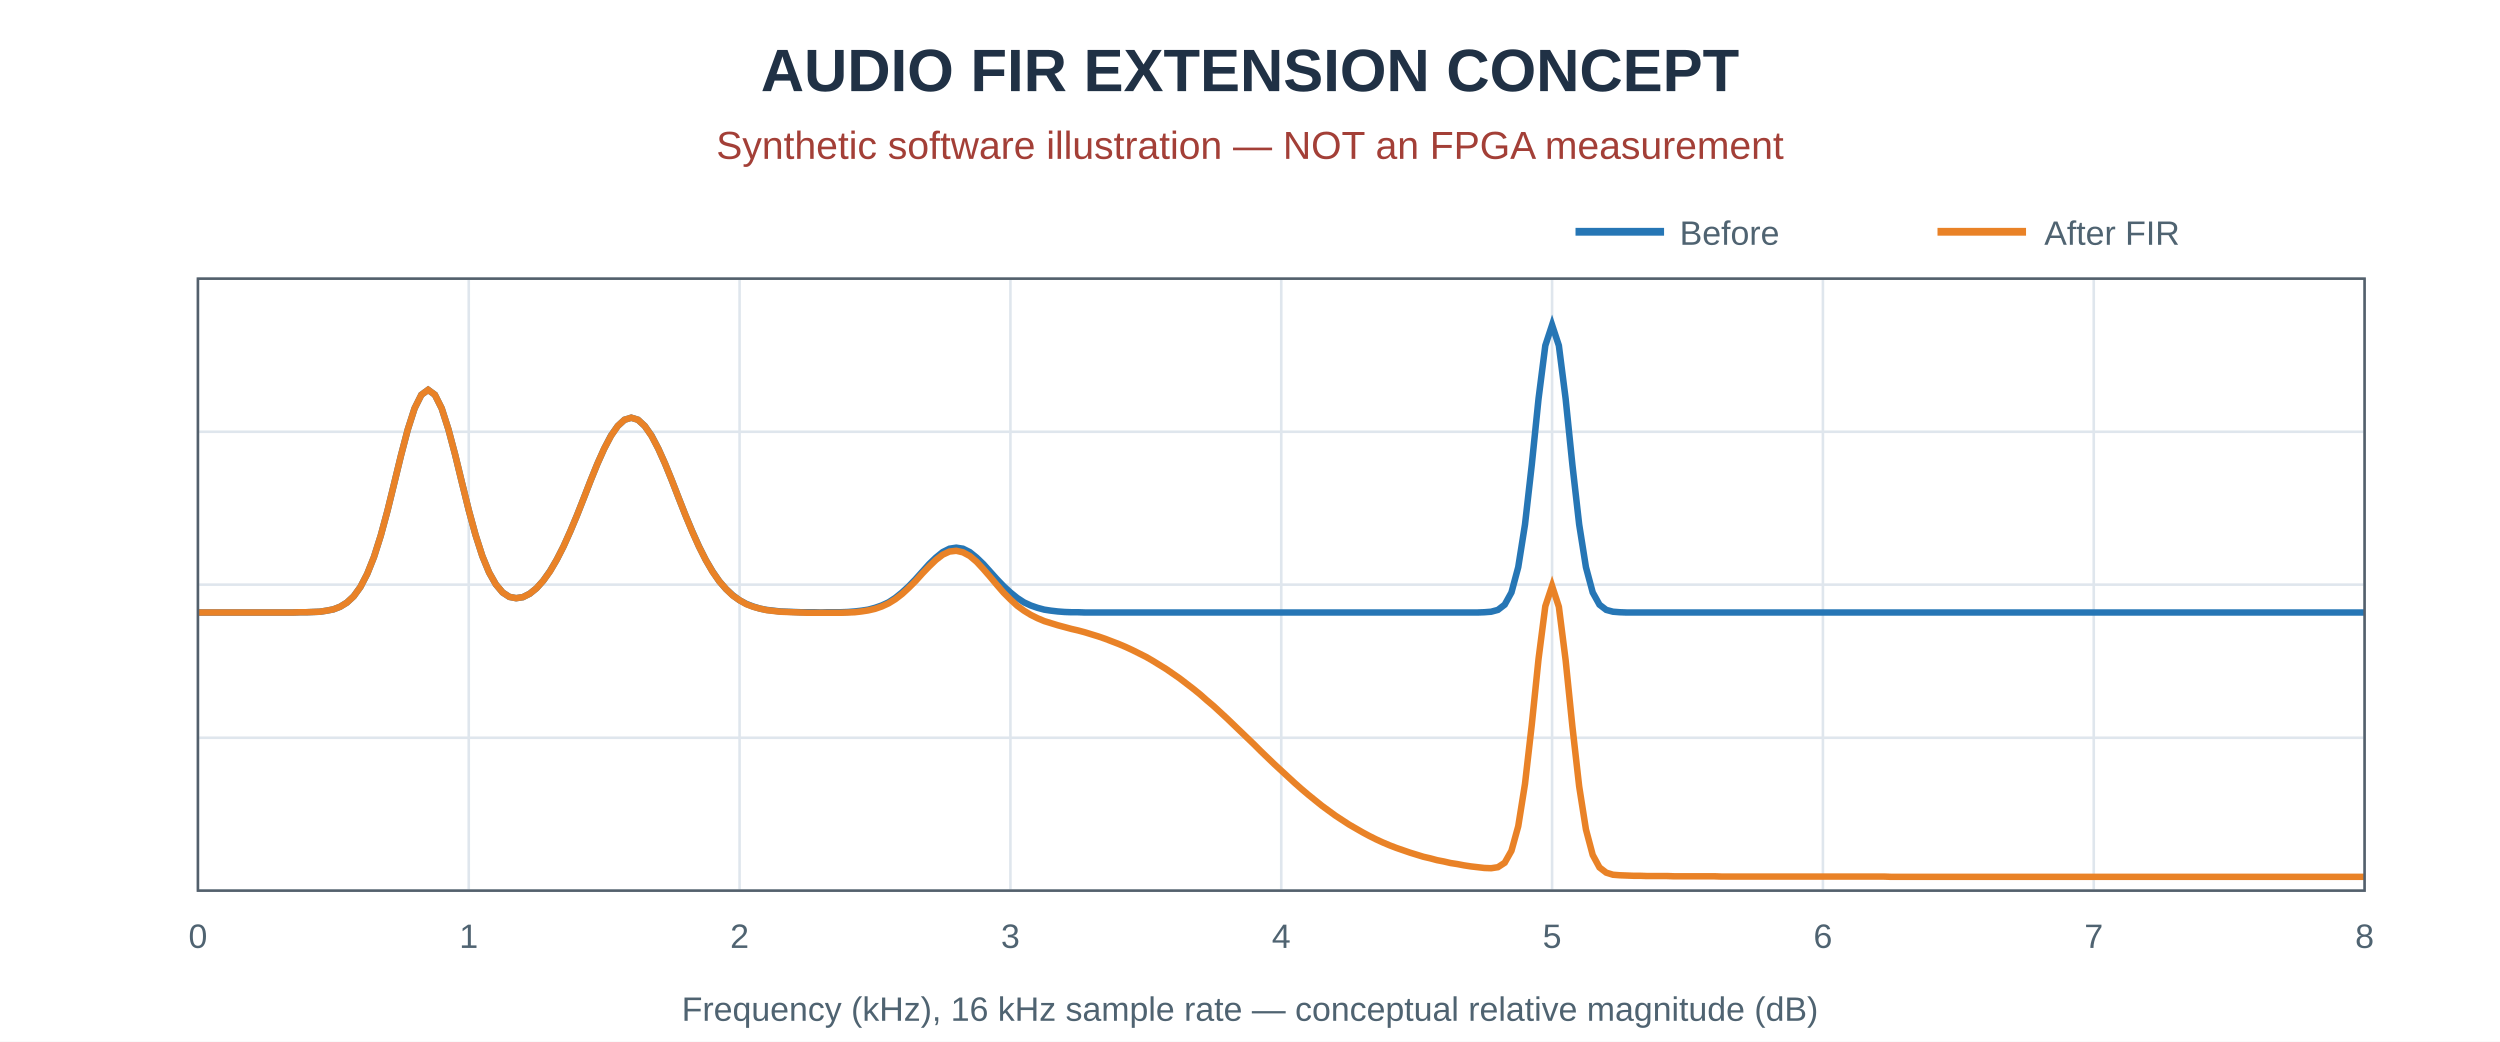
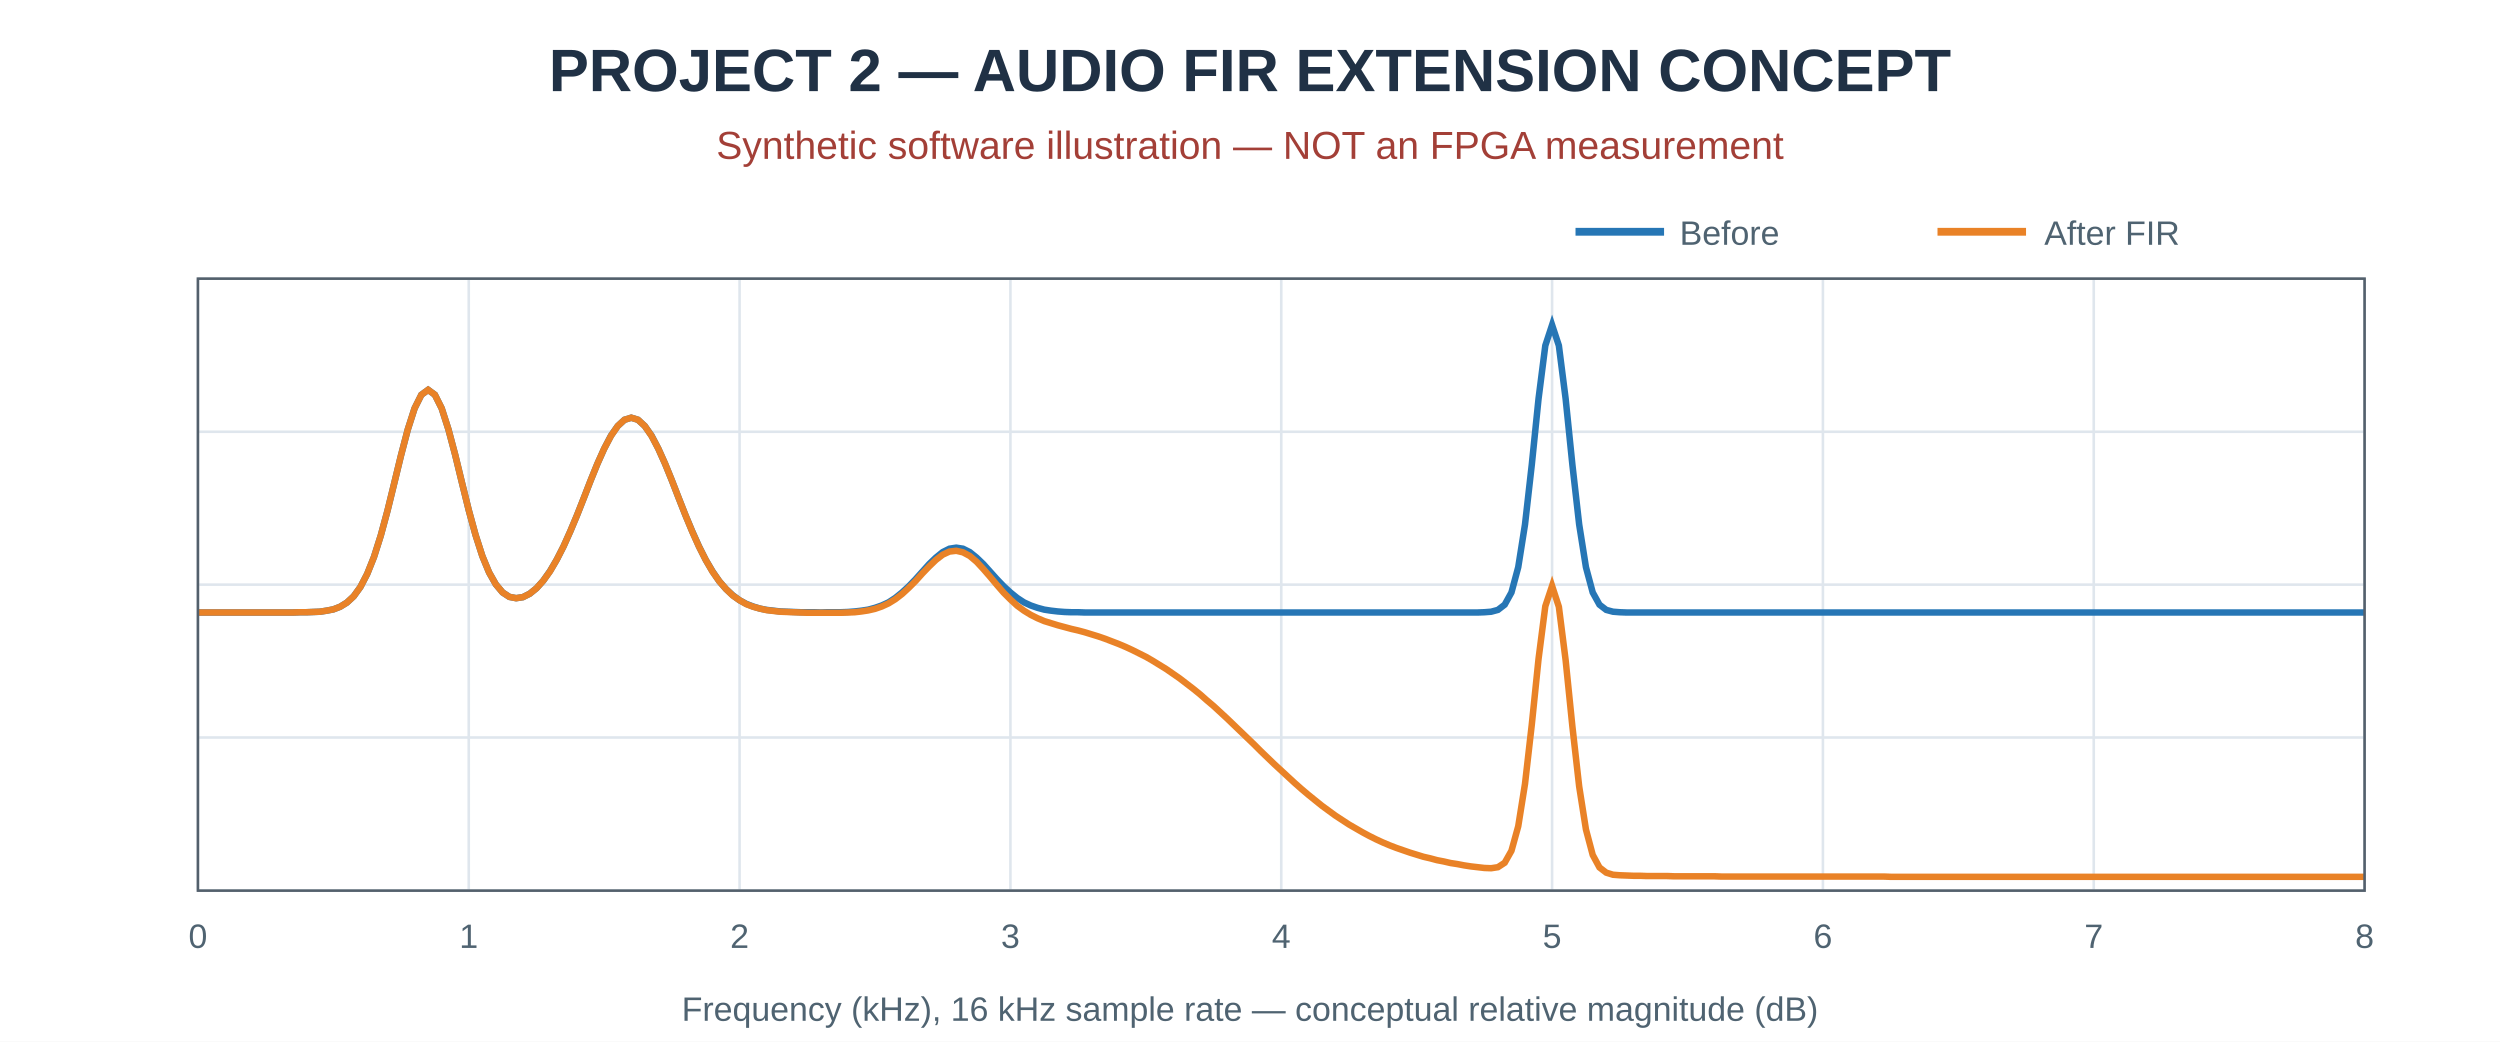
- <svg xmlns="http://www.w3.org/2000/svg" viewBox="0 0 960 400" role="img" aria-label="Illustrative audio input and filtered frequency spectrum">
+ <svg xmlns="http://www.w3.org/2000/svg" viewBox="0 0 960 400" role="img" aria-label="Illustrative audio spectrum and out of band noise filtering">
  <rect width="960" height="400" fill="white" />
  <style>text{font-family:Arial,Helvetica,sans-serif;fill:#203145}.title{font-size:23px;font-weight:bold}.sub{font-size:15px;fill:#a33f37}.axis{font-size:13px;fill:#4f6371}.grid{stroke:#dfe6ed;stroke-width:1}</style>
-   <text x="480" y="35" class="title" text-anchor="middle">AUDIO FIR EXTENSION CONCEPT</text>
+   <text x="480" y="35" class="title" text-anchor="middle">PROJECT 2 — AUDIO FIR EXTENSION CONCEPT</text>
  <text x="480" y="61" class="sub" text-anchor="middle">Synthetic software illustration — NOT an FPGA measurement</text>
  <line class="grid" x1="76" y1="107.0" x2="908" y2="107.0" />
  <line class="grid" x1="76" y1="165.8" x2="908" y2="165.8" />
  <line class="grid" x1="76" y1="224.5" x2="908" y2="224.5" />
-   <line class="grid" x1="76" y1="283.3" x2="908" y2="283.3" />
+   <line class="grid" x1="76" y1="283.2" x2="908" y2="283.2" />
  <line class="grid" x1="76" y1="342.0" x2="908" y2="342.0" />
  <line class="grid" x1="76.0" y1="107" x2="76.0" y2="342" />
  <text x="76.0" y="364" class="axis" text-anchor="middle">0</text>
  <line class="grid" x1="180.0" y1="107" x2="180.0" y2="342" />
  <text x="180.0" y="364" class="axis" text-anchor="middle">1</text>
  <line class="grid" x1="284.0" y1="107" x2="284.0" y2="342" />
  <text x="284.0" y="364" class="axis" text-anchor="middle">2</text>
  <line class="grid" x1="388.0" y1="107" x2="388.0" y2="342" />
  <text x="388.0" y="364" class="axis" text-anchor="middle">3</text>
  <line class="grid" x1="492.0" y1="107" x2="492.0" y2="342" />
  <text x="492.0" y="364" class="axis" text-anchor="middle">4</text>
  <line class="grid" x1="596.0" y1="107" x2="596.0" y2="342" />
  <text x="596.0" y="364" class="axis" text-anchor="middle">5</text>
  <line class="grid" x1="700.0" y1="107" x2="700.0" y2="342" />
  <text x="700.0" y="364" class="axis" text-anchor="middle">6</text>
  <line class="grid" x1="804.0" y1="107" x2="804.0" y2="342" />
  <text x="804.0" y="364" class="axis" text-anchor="middle">7</text>
  <line class="grid" x1="908.0" y1="107" x2="908.0" y2="342" />
  <text x="908.0" y="364" class="axis" text-anchor="middle">8</text>
  <path d="M76.0,235.2 L78.6,235.2 L81.2,235.2 L83.8,235.2 L86.4,235.2 L89.0,235.2 L91.6,235.2 L94.2,235.2 L96.8,235.2 L99.4,235.2 L102.0,235.2 L104.6,235.2 L107.2,235.2 L109.8,235.2 L112.4,235.2 L115.0,235.1 L117.6,235.1 L120.2,235.0 L122.8,234.9 L125.4,234.5 L128.0,234.0 L130.6,233.0 L133.2,231.4 L135.8,229.0 L138.4,225.4 L141.0,220.4 L143.6,213.9 L146.2,205.7 L148.8,196.1 L151.4,185.5 L154.0,174.8 L156.6,164.9 L159.2,156.8 L161.8,151.6 L164.4,149.7 L167.0,151.6 L169.6,156.8 L172.2,164.9 L174.8,174.7 L177.4,185.4 L180.0,195.9 L182.6,205.4 L185.2,213.5 L187.8,219.8 L190.4,224.4 L193.0,227.5 L195.6,229.2 L198.2,229.7 L200.8,229.3 L203.4,228.0 L206.0,225.9 L208.6,223.0 L211.2,219.3 L213.8,214.9 L216.4,209.8 L219.0,204.0 L221.6,197.8 L224.2,191.2 L226.8,184.5 L229.4,178.1 L232.0,172.3 L234.6,167.3 L237.2,163.6 L239.8,161.2 L242.4,160.4 L245.0,161.2 L247.6,163.6 L250.2,167.3 L252.8,172.3 L255.4,178.1 L258.0,184.5 L260.6,191.2 L263.2,197.8 L265.8,204.0 L268.4,209.8 L271.0,215.0 L273.6,219.4 L276.2,223.2 L278.8,226.2 L281.4,228.6 L284.0,230.5 L286.6,231.9 L289.2,232.9 L291.8,233.7 L294.4,234.2 L297.0,234.5 L299.6,234.8 L302.2,234.9 L304.8,235.0 L307.4,235.1 L310.0,235.1 L312.6,235.1 L315.2,235.2 L317.8,235.1 L320.4,235.1 L323.0,235.1 L325.6,235.0 L328.2,234.8 L330.8,234.5 L333.4,234.1 L336.0,233.4 L338.6,232.5 L341.2,231.3 L343.8,229.6 L346.4,227.5 L349.0,225.1 L351.6,222.4 L354.2,219.5 L356.8,216.6 L359.4,214.1 L362.0,212.0 L364.6,210.7 L367.2,210.3 L369.8,210.7 L372.4,212.0 L375.0,214.1 L377.6,216.6 L380.2,219.5 L382.8,222.4 L385.4,225.1 L388.0,227.5 L390.6,229.6 L393.2,231.3 L395.8,232.5 L398.4,233.4 L401.0,234.1 L403.6,234.5 L406.2,234.8 L408.8,235.0 L411.4,235.1 L414.0,235.1 L416.6,235.2 L419.2,235.2 L421.8,235.2 L424.4,235.2 L427.0,235.2 L429.6,235.2 L432.2,235.2 L434.8,235.2 L437.4,235.2 L440.0,235.2 L442.6,235.2 L445.2,235.2 L447.8,235.2 L450.4,235.2 L453.0,235.2 L455.6,235.2 L458.2,235.2 L460.8,235.2 L463.4,235.2 L466.0,235.2 L468.6,235.2 L471.2,235.2 L473.8,235.2 L476.4,235.2 L479.0,235.2 L481.6,235.2 L484.2,235.2 L486.8,235.2 L489.4,235.2 L492.0,235.2 L494.6,235.2 L497.2,235.2 L499.8,235.2 L502.4,235.2 L505.0,235.2 L507.6,235.2 L510.2,235.2 L512.8,235.2 L515.4,235.2 L518.0,235.2 L520.6,235.2 L523.2,235.2 L525.8,235.2 L528.4,235.2 L531.0,235.2 L533.6,235.2 L536.2,235.2 L538.8,235.2 L541.4,235.2 L544.0,235.2 L546.6,235.2 L549.2,235.2 L551.8,235.2 L554.4,235.2 L557.0,235.2 L559.6,235.2 L562.2,235.2 L564.8,235.2 L567.4,235.2 L570.0,235.1 L572.6,234.9 L575.2,234.2 L577.8,232.2 L580.4,227.5 L583.0,217.8 L585.6,201.4 L588.2,178.5 L590.8,153.1 L593.4,132.7 L596.0,124.8 L598.6,132.7 L601.2,153.1 L603.8,178.5 L606.4,201.4 L609.0,217.8 L611.6,227.5 L614.2,232.2 L616.8,234.2 L619.4,234.9 L622.0,235.1 L624.6,235.2 L627.2,235.2 L629.8,235.2 L632.4,235.2 L635.0,235.2 L637.6,235.2 L640.2,235.2 L642.8,235.2 L645.4,235.2 L648.0,235.2 L650.6,235.2 L653.2,235.2 L655.8,235.2 L658.4,235.2 L661.0,235.2 L663.6,235.2 L666.2,235.2 L668.8,235.2 L671.4,235.2 L674.0,235.2 L676.6,235.2 L679.2,235.2 L681.8,235.2 L684.4,235.2 L687.0,235.2 L689.6,235.2 L692.2,235.2 L694.8,235.2 L697.4,235.2 L700.0,235.2 L702.6,235.2 L705.2,235.2 L707.8,235.2 L710.4,235.2 L713.0,235.2 L715.6,235.2 L718.2,235.2 L720.8,235.2 L723.4,235.2 L726.0,235.2 L728.6,235.2 L731.2,235.2 L733.8,235.2 L736.4,235.2 L739.0,235.2 L741.6,235.2 L744.2,235.2 L746.8,235.2 L749.4,235.2 L752.0,235.2 L754.6,235.2 L757.2,235.2 L759.8,235.2 L762.4,235.2 L765.0,235.2 L767.6,235.2 L770.2,235.2 L772.8,235.2 L775.4,235.2 L778.0,235.2 L780.6,235.2 L783.2,235.2 L785.8,235.2 L788.4,235.2 L791.0,235.2 L793.6,235.2 L796.2,235.2 L798.8,235.2 L801.4,235.2 L804.0,235.2 L806.6,235.2 L809.2,235.2 L811.8,235.2 L814.4,235.2 L817.0,235.2 L819.6,235.2 L822.2,235.2 L824.8,235.2 L827.4,235.2 L830.0,235.2 L832.6,235.2 L835.2,235.2 L837.8,235.2 L840.4,235.2 L843.0,235.2 L845.6,235.2 L848.2,235.2 L850.8,235.2 L853.4,235.2 L856.0,235.2 L858.6,235.2 L861.2,235.2 L863.8,235.2 L866.4,235.2 L869.0,235.2 L871.6,235.2 L874.2,235.2 L876.8,235.2 L879.4,235.2 L882.0,235.2 L884.6,235.2 L887.2,235.2 L889.8,235.2 L892.4,235.2 L895.0,235.2 L897.6,235.2 L900.2,235.2 L902.8,235.2 L905.4,235.2 L908.0,235.2" fill="none" stroke="#2676b5" stroke-width="2.5" />
  <path d="M76.0,235.2 L78.6,235.2 L81.2,235.2 L83.8,235.2 L86.4,235.2 L89.0,235.2 L91.6,235.2 L94.2,235.2 L96.8,235.2 L99.4,235.2 L102.0,235.2 L104.6,235.2 L107.2,235.2 L109.8,235.2 L112.4,235.2 L115.0,235.1 L117.6,235.1 L120.2,235.0 L122.8,234.9 L125.4,234.5 L128.0,234.0 L130.6,233.0 L133.2,231.4 L135.8,229.0 L138.4,225.4 L141.0,220.4 L143.6,213.9 L146.2,205.7 L148.8,196.1 L151.4,185.5 L154.0,174.8 L156.6,164.9 L159.2,156.8 L161.8,151.6 L164.4,149.7 L167.0,151.6 L169.6,156.8 L172.2,164.9 L174.8,174.7 L177.4,185.4 L180.0,195.9 L182.6,205.4 L185.2,213.5 L187.8,219.8 L190.4,224.4 L193.0,227.5 L195.6,229.2 L198.2,229.7 L200.8,229.3 L203.4,228.0 L206.0,225.9 L208.6,223.0 L211.2,219.4 L213.8,214.9 L216.4,209.8 L219.0,204.0 L221.6,197.8 L224.2,191.2 L226.8,184.5 L229.4,178.1 L232.0,172.3 L234.6,167.4 L237.2,163.6 L239.8,161.2 L242.4,160.4 L245.0,161.2 L247.6,163.6 L250.2,167.4 L252.8,172.3 L255.4,178.1 L258.0,184.5 L260.6,191.2 L263.2,197.8 L265.8,204.1 L268.4,209.9 L271.0,215.0 L273.6,219.5 L276.2,223.2 L278.8,226.2 L281.4,228.7 L284.0,230.5 L286.6,232.0 L289.2,233.0 L291.8,233.7 L294.4,234.3 L297.0,234.6 L299.6,234.9 L302.2,235.0 L304.8,235.1 L307.4,235.2 L310.0,235.3 L312.6,235.3 L315.2,235.3 L317.8,235.3 L320.4,235.3 L323.0,235.3 L325.6,235.2 L328.2,235.1 L330.8,234.8 L333.4,234.4 L336.0,233.8 L338.6,232.9 L341.2,231.7 L343.8,230.1 L346.4,228.1 L349.0,225.7 L351.6,223.1 L354.2,220.2 L356.8,217.5 L359.4,215.0 L362.0,213.0 L364.6,211.8 L367.2,211.5 L369.8,212.1 L372.4,213.5 L375.0,215.7 L377.6,218.5 L380.2,221.5 L382.8,224.6 L385.4,227.6 L388.0,230.2 L390.6,232.6 L393.2,234.5 L395.8,236.1 L398.4,237.4 L401.0,238.5 L403.6,239.3 L406.2,240.1 L408.8,240.8 L411.4,241.5 L414.0,242.1 L416.6,242.8 L419.2,243.6 L421.8,244.4 L424.4,245.3 L427.0,246.3 L429.6,247.3 L432.2,248.4 L434.8,249.6 L437.4,250.9 L440.0,252.2 L442.6,253.7 L445.2,255.3 L447.8,256.9 L450.4,258.7 L453.0,260.5 L455.6,262.5 L458.2,264.5 L460.8,266.6 L463.4,268.9 L466.0,271.1 L468.6,273.5 L471.2,275.9 L473.8,278.4 L476.4,280.9 L479.0,283.4 L481.6,285.9 L484.2,288.5 L486.8,291.0 L489.4,293.5 L492.0,295.9 L494.6,298.3 L497.2,300.7 L499.8,303.0 L502.4,305.2 L505.0,307.3 L507.6,309.4 L510.2,311.3 L512.8,313.2 L515.4,314.9 L518.0,316.6 L520.6,318.1 L523.2,319.6 L525.8,321.0 L528.4,322.3 L531.0,323.5 L533.6,324.6 L536.2,325.6 L538.8,326.5 L541.4,327.4 L544.0,328.2 L546.6,329.0 L549.2,329.6 L551.8,330.3 L554.4,330.8 L557.0,331.4 L559.6,331.8 L562.2,332.3 L564.8,332.7 L567.4,333.0 L570.0,333.3 L572.6,333.4 L575.2,333.0 L577.8,331.3 L580.4,326.7 L583.0,317.3 L585.6,301.0 L588.2,278.3 L590.8,253.0 L593.4,232.8 L596.0,225.0 L598.6,233.0 L601.2,253.5 L603.8,279.0 L606.4,302.0 L609.0,318.5 L611.6,328.3 L614.2,333.1 L616.8,335.1 L619.4,335.9 L622.0,336.1 L624.6,336.2 L627.2,336.3 L629.8,336.3 L632.4,336.4 L635.0,336.4 L637.6,336.4 L640.2,336.4 L642.8,336.5 L645.4,336.5 L648.0,336.5 L650.6,336.5 L653.2,336.5 L655.8,336.5 L658.4,336.5 L661.0,336.6 L663.6,336.6 L666.2,336.6 L668.8,336.6 L671.4,336.6 L674.0,336.6 L676.6,336.6 L679.2,336.6 L681.8,336.6 L684.4,336.6 L687.0,336.6 L689.6,336.6 L692.2,336.6 L694.8,336.6 L697.4,336.6 L700.0,336.6 L702.6,336.6 L705.2,336.6 L707.8,336.6 L710.4,336.6 L713.0,336.6 L715.6,336.6 L718.2,336.6 L720.8,336.6 L723.4,336.6 L726.0,336.7 L728.6,336.7 L731.2,336.7 L733.8,336.7 L736.4,336.7 L739.0,336.7 L741.6,336.7 L744.2,336.7 L746.8,336.7 L749.4,336.7 L752.0,336.7 L754.6,336.7 L757.2,336.7 L759.8,336.7 L762.4,336.7 L765.0,336.7 L767.6,336.7 L770.2,336.7 L772.8,336.7 L775.4,336.7 L778.0,336.7 L780.6,336.7 L783.2,336.7 L785.8,336.7 L788.4,336.7 L791.0,336.7 L793.6,336.7 L796.2,336.7 L798.8,336.7 L801.4,336.7 L804.0,336.7 L806.6,336.7 L809.2,336.7 L811.8,336.7 L814.4,336.7 L817.0,336.7 L819.6,336.7 L822.2,336.7 L824.8,336.7 L827.4,336.7 L830.0,336.7 L832.6,336.7 L835.2,336.7 L837.8,336.7 L840.4,336.7 L843.0,336.7 L845.6,336.7 L848.2,336.7 L850.8,336.7 L853.4,336.7 L856.0,336.7 L858.6,336.7 L861.2,336.7 L863.8,336.7 L866.4,336.7 L869.0,336.7 L871.6,336.7 L874.2,336.7 L876.8,336.7 L879.4,336.7 L882.0,336.7 L884.6,336.7 L887.2,336.7 L889.8,336.7 L892.4,336.7 L895.0,336.7 L897.6,336.7 L900.2,336.7 L902.8,336.7 L905.4,336.7 L908.0,336.7" fill="none" stroke="#e98227" stroke-width="2.5" />
  <rect x="76" y="107" width="832" height="235" fill="none" stroke="#53606c" />
  <text x="480" y="392" class="axis" text-anchor="middle">Frequency (kHz), 16 kHz sample rate — conceptual relative magnitude (dB)</text>
  <line x1="605" x2="639" y1="89" y2="89" stroke="#2676b5" stroke-width="3" />
  <text x="645" y="94" class="axis">Before</text>
  <line x1="744" x2="778" y1="89" y2="89" stroke="#e98227" stroke-width="3" />
  <text x="785" y="94" class="axis">After FIR</text>
</svg>
